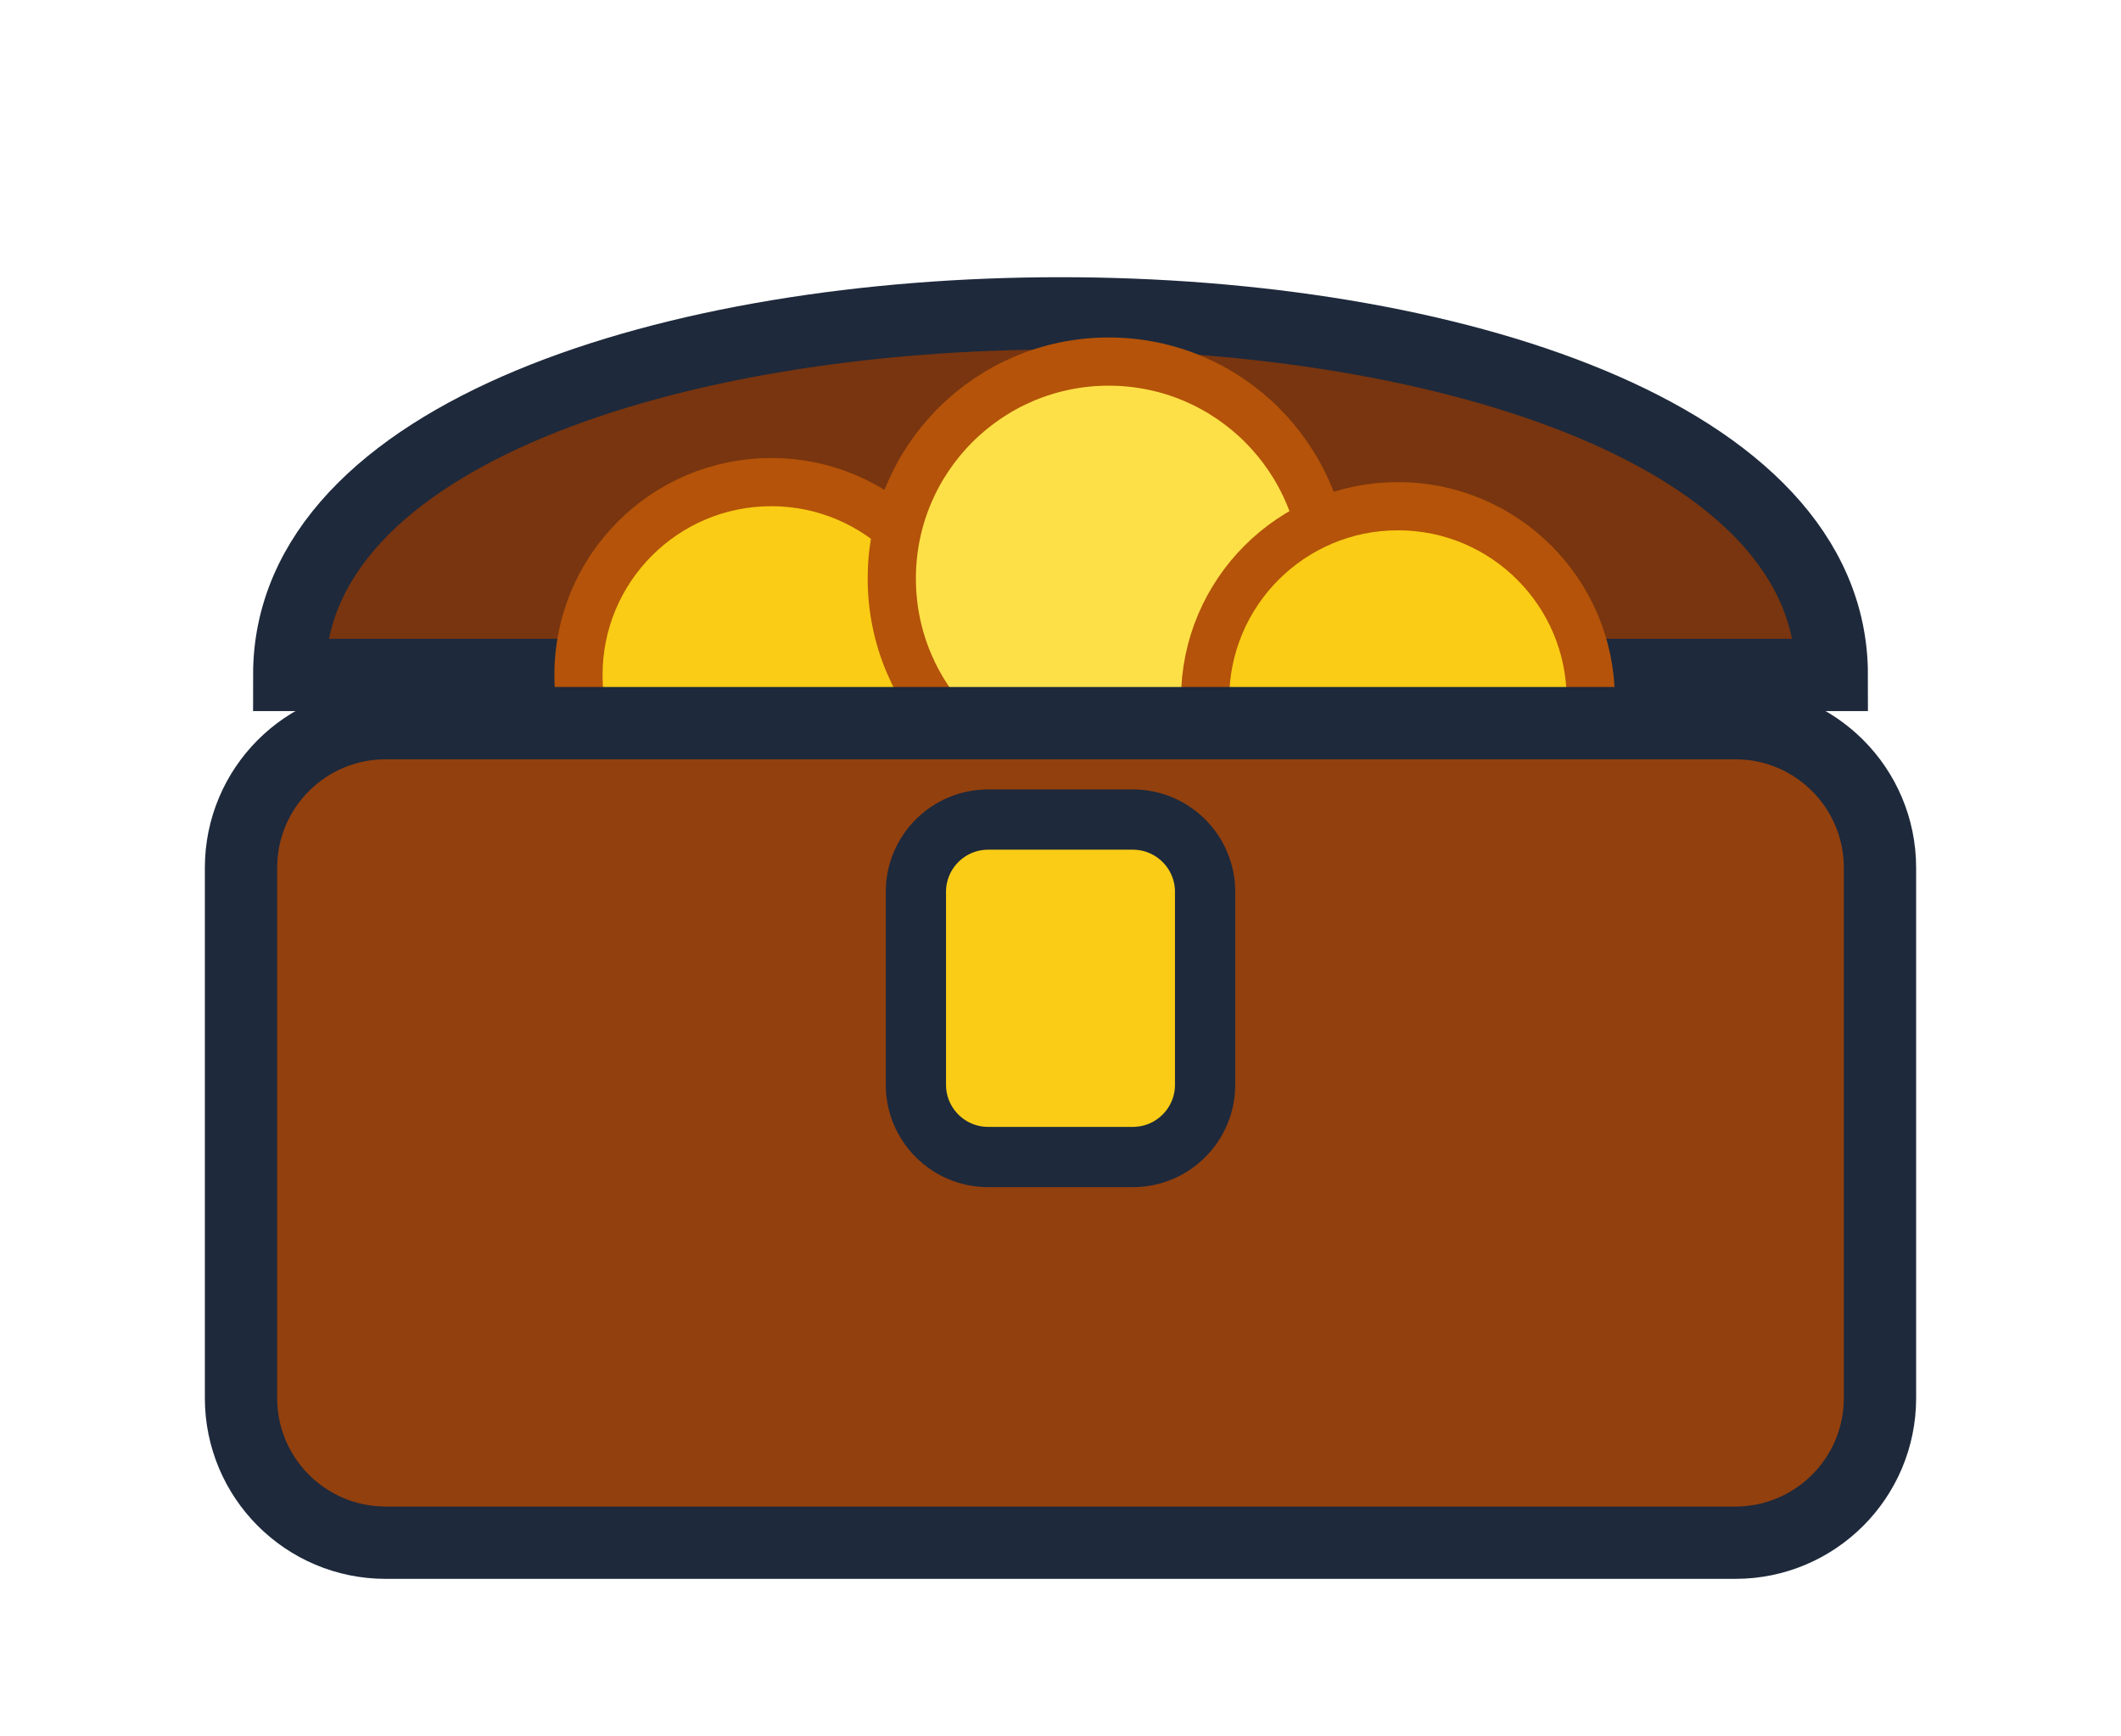
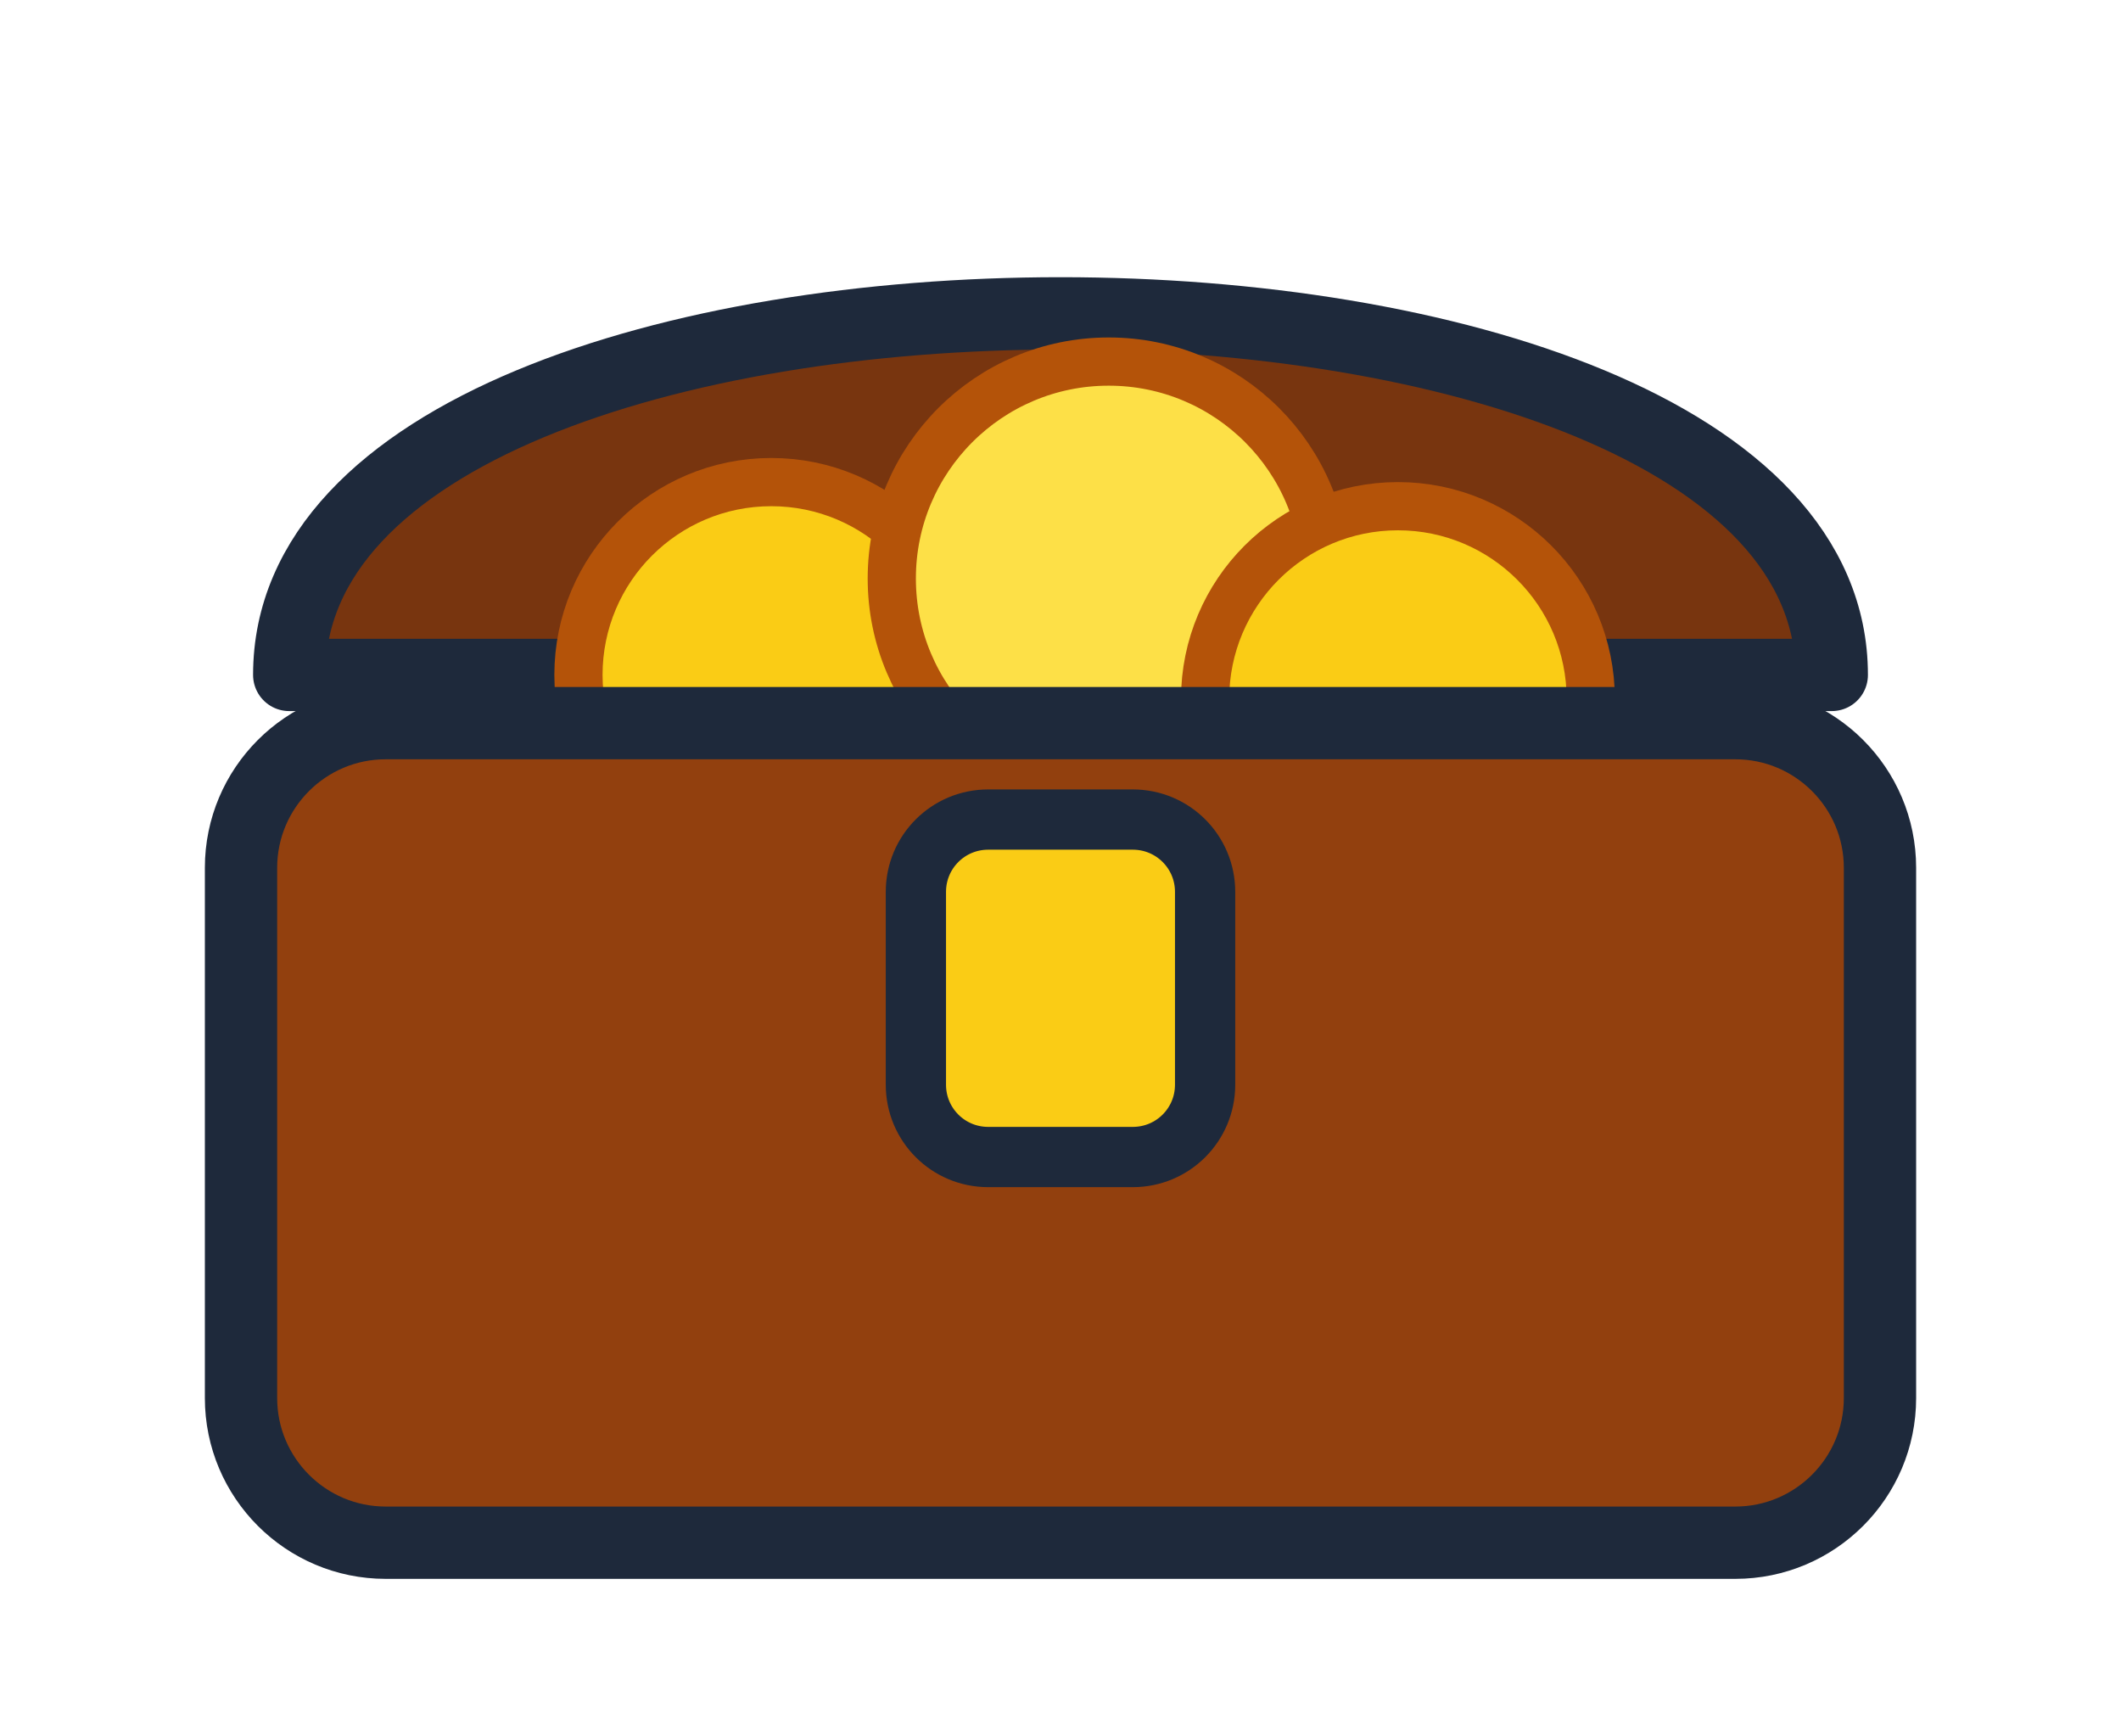
- <svg xmlns="http://www.w3.org/2000/svg" width="88" height="72" viewBox="0 0 88 72">
-   <path d="M12 28 C12 8 76 8 76 28 Z" fill="#78350F" stroke="#1E293B" stroke-width="3" />
-   <circle cx="32" cy="28" r="8" fill="#FACC15" stroke="#B45309" stroke-width="2" />
-   <circle cx="46" cy="24" r="9" fill="#FDE047" stroke="#B45309" stroke-width="2" />
-   <circle cx="58" cy="29" r="8" fill="#FACC15" stroke="#B45309" stroke-width="2" />
-   <rect x="10" y="30" width="68" height="34" rx="6" fill="#92400E" stroke="#1E293B" stroke-width="3" />
-   <rect x="38" y="34" width="12" height="14" rx="3" fill="#FACC15" stroke="#1E293B" stroke-width="2.5" />
+ <svg xmlns="http://www.w3.org/2000/svg" version="1.1" width="88" height="72" viewBox="0 0 88 72">
+   <g data-paper-data="{&quot;isPaintingLayer&quot;:true}" fill-rule="nonzero" stroke-linecap="round" stroke-linejoin="round" stroke-miterlimit="10" style="mix-blend-mode: normal">
+     <path d="M12 28 C12 8 76 8 76 28 Z" fill="#78350F" stroke="#1E293B" stroke-width="3" />
+     <circle cx="32" cy="28" r="8" fill="#FACC15" stroke="#B45309" stroke-width="2" />
+     <circle cx="46" cy="24" r="9" fill="#FDE047" stroke="#B45309" stroke-width="2" />
+     <circle cx="58" cy="29" r="8" fill="#FACC15" stroke="#B45309" stroke-width="2" />
+     <path d="M16 30 L72 30 C75.31 30 78 32.69 78 36 L78 58 C78 61.31 75.31 64 72 64 L16 64 C12.69 64 10 61.31 10 58 L10 36 C10 32.69 12.69 30 16 30 Z" fill="#92400E" stroke="#1E293B" stroke-width="3" />
+     <path d="M41 34 L47 34 C48.66 34 50 35.34 50 37 L50 45 C50 46.66 48.66 48 47 48 L41 48 C39.34 48 38 46.66 38 45 L38 37 C38 35.34 39.34 34 41 34 Z" fill="#FACC15" stroke="#1E293B" stroke-width="2.5" />
+   </g>
</svg>
